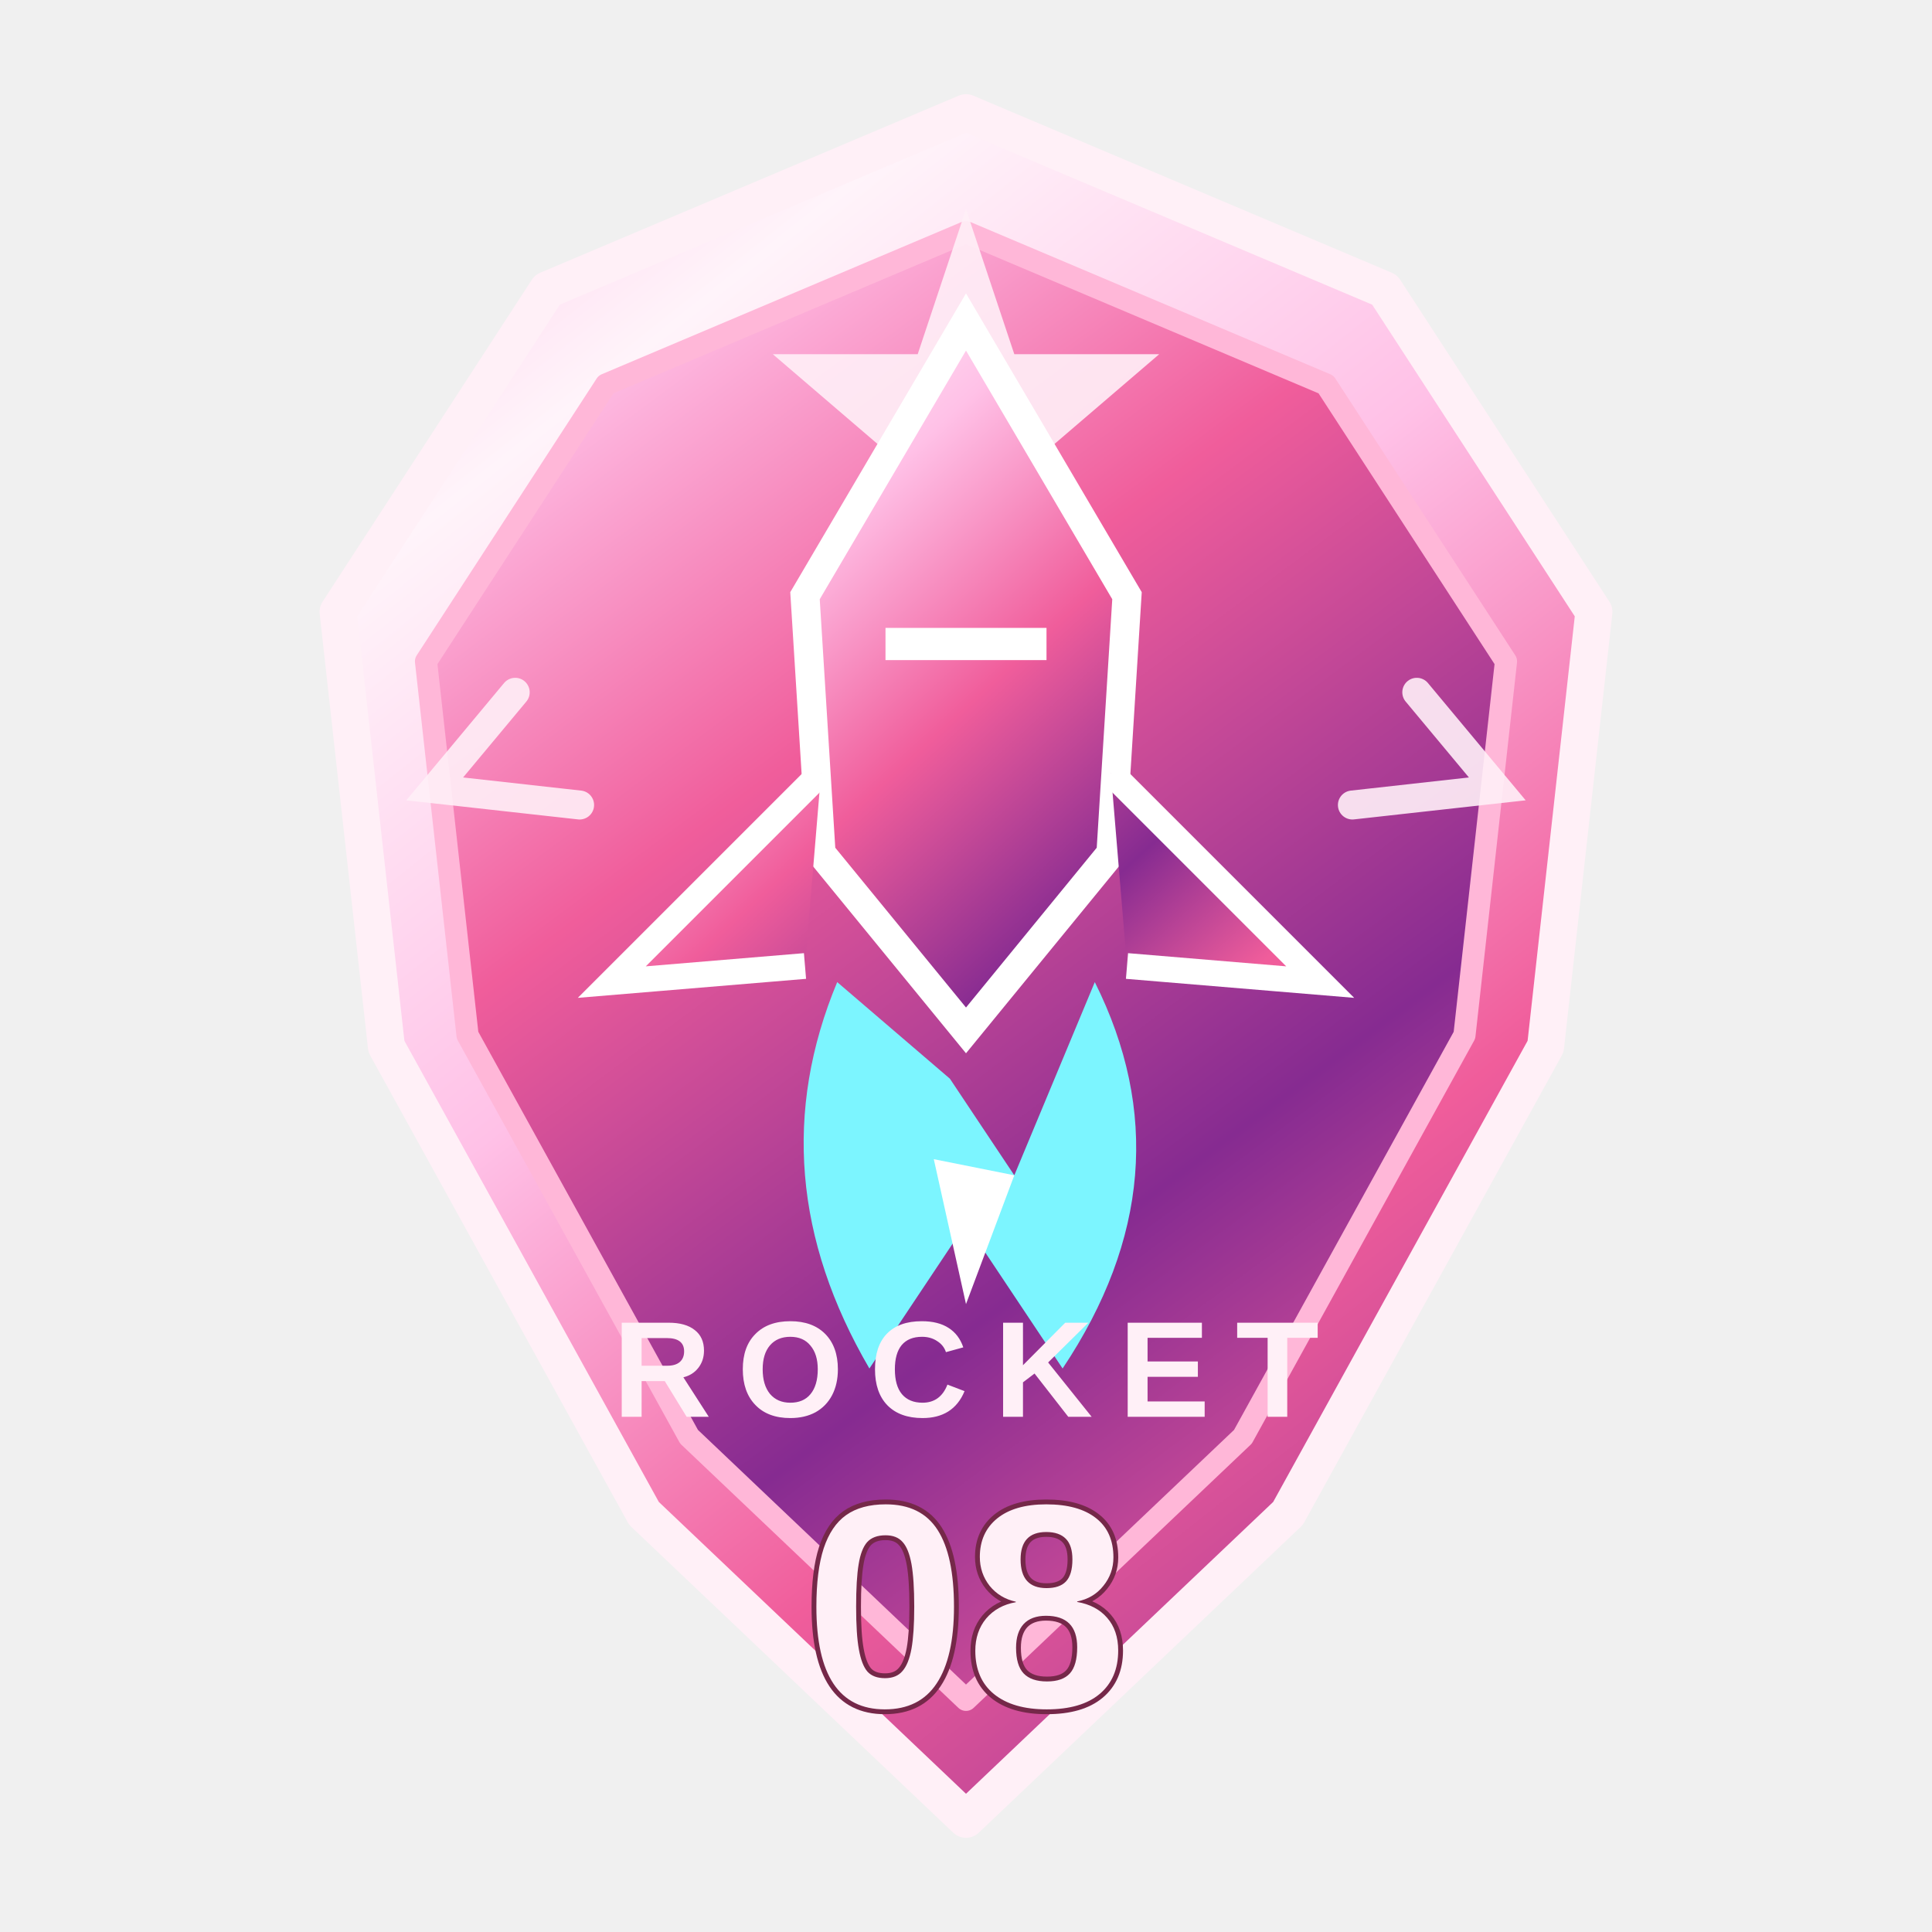
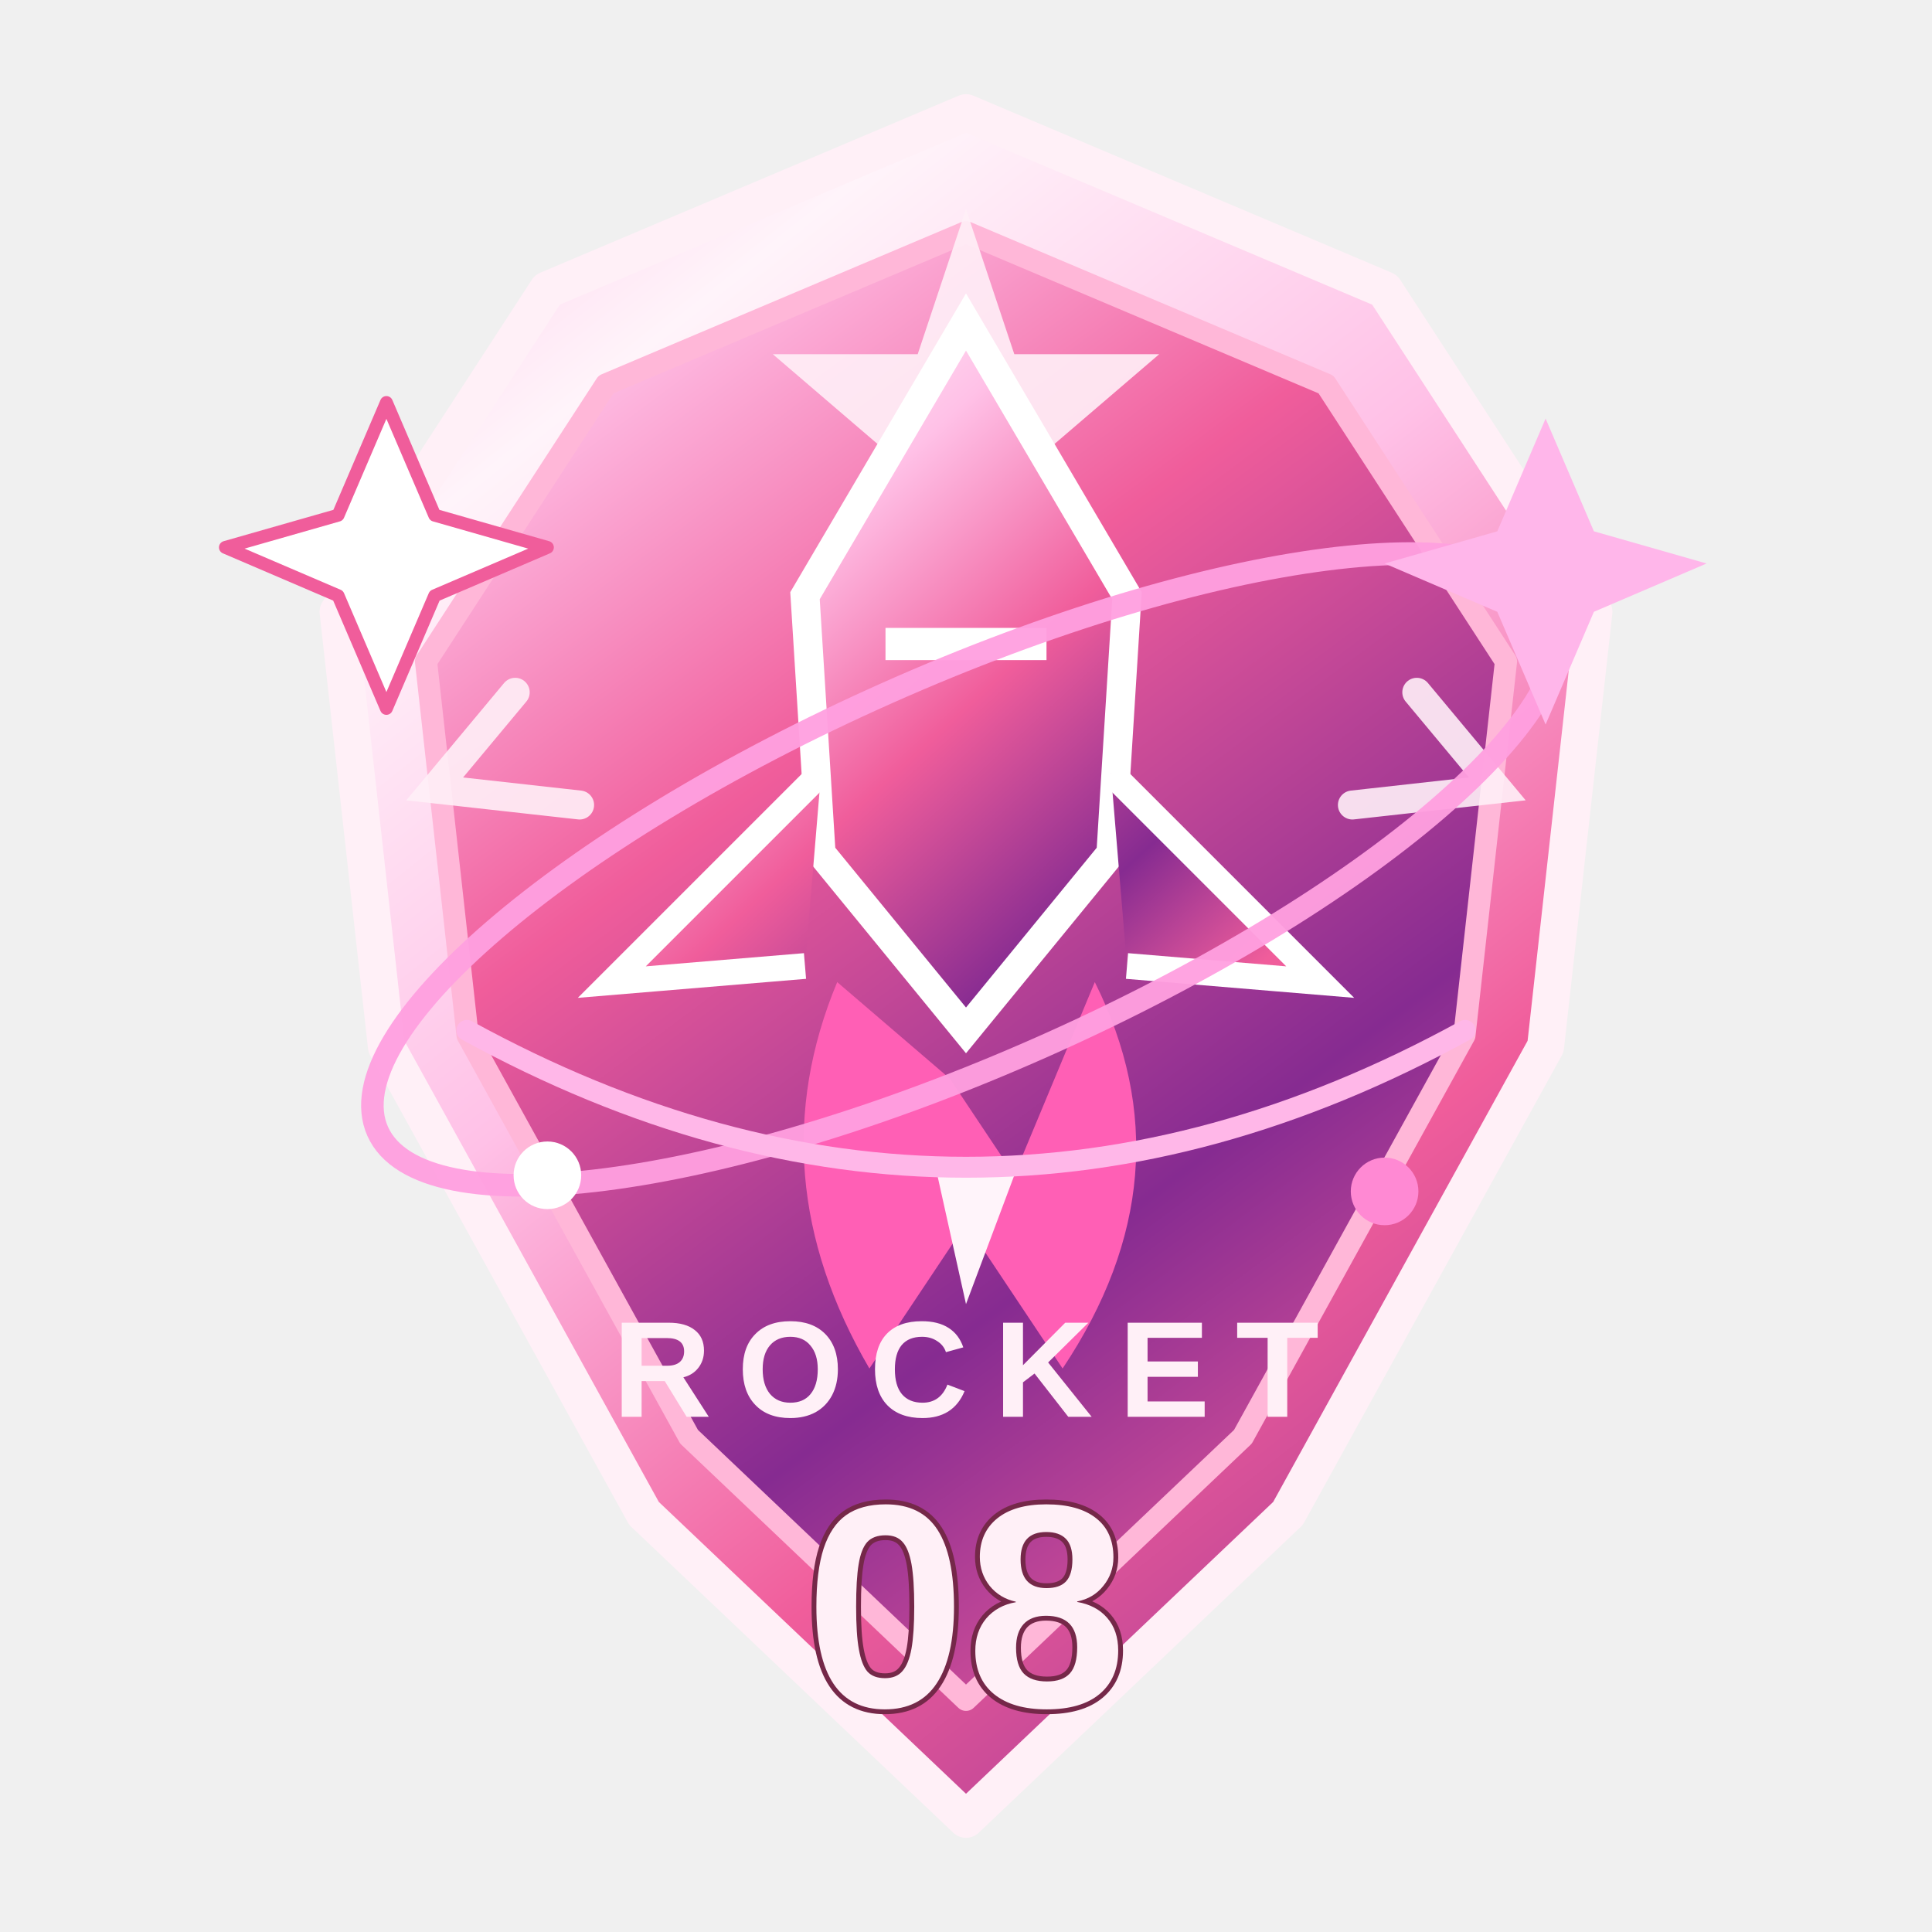
<svg xmlns="http://www.w3.org/2000/svg" width="120" height="120" viewBox="0 0 120 120" fill="none">
  <defs>
    <linearGradient id="metal" x1="18" y1="8" x2="102" y2="114" gradientUnits="userSpaceOnUse">
      <stop stop-color="#FFC1E7" />
      <stop offset=".18" stop-color="#FFF4FA" />
      <stop offset=".42" stop-color="#FFC1E7" />
      <stop offset=".68" stop-color="#F05D9B" />
      <stop offset="1" stop-color="#862B91" />
    </linearGradient>
    <linearGradient id="inner" x1="30" y1="18" x2="94" y2="104" gradientUnits="userSpaceOnUse">
      <stop stop-color="#FFC1E7" />
      <stop offset=".3" stop-color="#F05D9B" />
      <stop offset=".68" stop-color="#862B91" />
      <stop offset="1" stop-color="#F05D9B" />
    </linearGradient>
    <linearGradient id="rocketBody" x1="42" y1="25" x2="76" y2="62" gradientUnits="userSpaceOnUse">
      <stop stop-color="#FFF4FA" />
      <stop offset=".24" stop-color="#FFC1E7" />
      <stop offset=".52" stop-color="#F05D9B" />
      <stop offset=".8" stop-color="#862B91" />
      <stop offset="1" stop-color="#F05D9B" />
    </linearGradient>
  </defs>
  <path d="M60 7 L86 18 L99 38 L96 65 L80 94 L60 113 L40 94 L24 65 L21 38 L34 18 Z" fill="url(#metal)" stroke="#FFF0F7" stroke-width="2.3" stroke-linejoin="round" />
  <path d="M60 7 L86 18 L99 38 L96 65 L80 94 L60 113 L40 94 L24 65 L21 38 L34 18 Z" transform="translate(60 60) scale(.86) translate(-60 -60)" fill="url(#inner)" stroke="#FFB7D8" stroke-width="1.6" stroke-linejoin="round" />
  <path d="M60 13 L63 22 L72 22 L65 28 L68 37 L60 32 L52 37 L55 28 L48 22 L57 22 Z" fill="#FFF0F7" opacity=".9" />
  <path d="M60 20 L70 37 L69 53 L60 64 L51 53 L50 37 Z" fill="url(#rocketBody)" stroke="#FFFFFF" stroke-width="1.8" />
  <path d="M51 48 L38 61 L50 60 M69 48 L82 61 L70 60" fill="url(#rocketBody)" stroke="#FFFFFF" stroke-width="1.6" />
  <path d="M55 40 H65" stroke="#FFFFFF" stroke-width="2" />
-   <path d="M52 61 Q47 73 54 85 L60 76 L66 85 Q74 73 68 61 L63 73 L59 67 Z" fill="#7CF5FF" />
-   <path d="M58 72 L60 81 L63 73 Z" fill="#FFFFFF" />
+   <path d="M52 61 Q47 73 54 85 L60 76 L66 85 Q74 73 68 61 L63 73 L59 67 Z" fill="#FF5FB5" />
+   <path d="M58 72 L60 81 L63 73 Z" fill="#FFF4FA" />
  <path d="M32 43 L27 49 L36 50 M88 43 L93 49 L84 50" stroke="#FFF0F7" stroke-width="1.8" stroke-linecap="round" opacity=".9" />
+   <g stroke-linecap="round" stroke-linejoin="round">
+     <ellipse cx="60" cy="54" rx="40" ry="12" transform="rotate(-24 60 54)" stroke="#FF9FE0" stroke-width="1.4" opacity=".95" />
+     <path d="M24 25 L27 32 L34 34 L27 37 L24 44 L21 37 L14 34 L21 32 Z" fill="#FFFFFF" stroke="#F05D9B" stroke-width=".8" />
+     <path d="M96 26 L99 33 L106 35 L99 38 L96 45 L93 38 L86 35 L93 33 Z" fill="#FFB6EA" />
+     <circle cx="34" cy="73" r="2.1" fill="#FFFFFF" />
+     <circle cx="86" cy="74" r="2.1" fill="#FF89D3" />
+     <path d="M29 64 Q60 81 91 64" stroke="#FFB7E8" stroke-width="1.3" />
+   </g>
  <text x="60" y="88" text-anchor="middle" font-family="Arial,sans-serif" font-size="8.5" font-weight="900" letter-spacing="1.6" fill="#FFF0F7">ROCKET</text>
  <text x="60" y="106" text-anchor="middle" font-family="Arial,sans-serif" font-size="18" font-weight="900" fill="#FFF0F7" stroke="#752849" stroke-width=".6" paint-order="stroke">08</text>
</svg>
